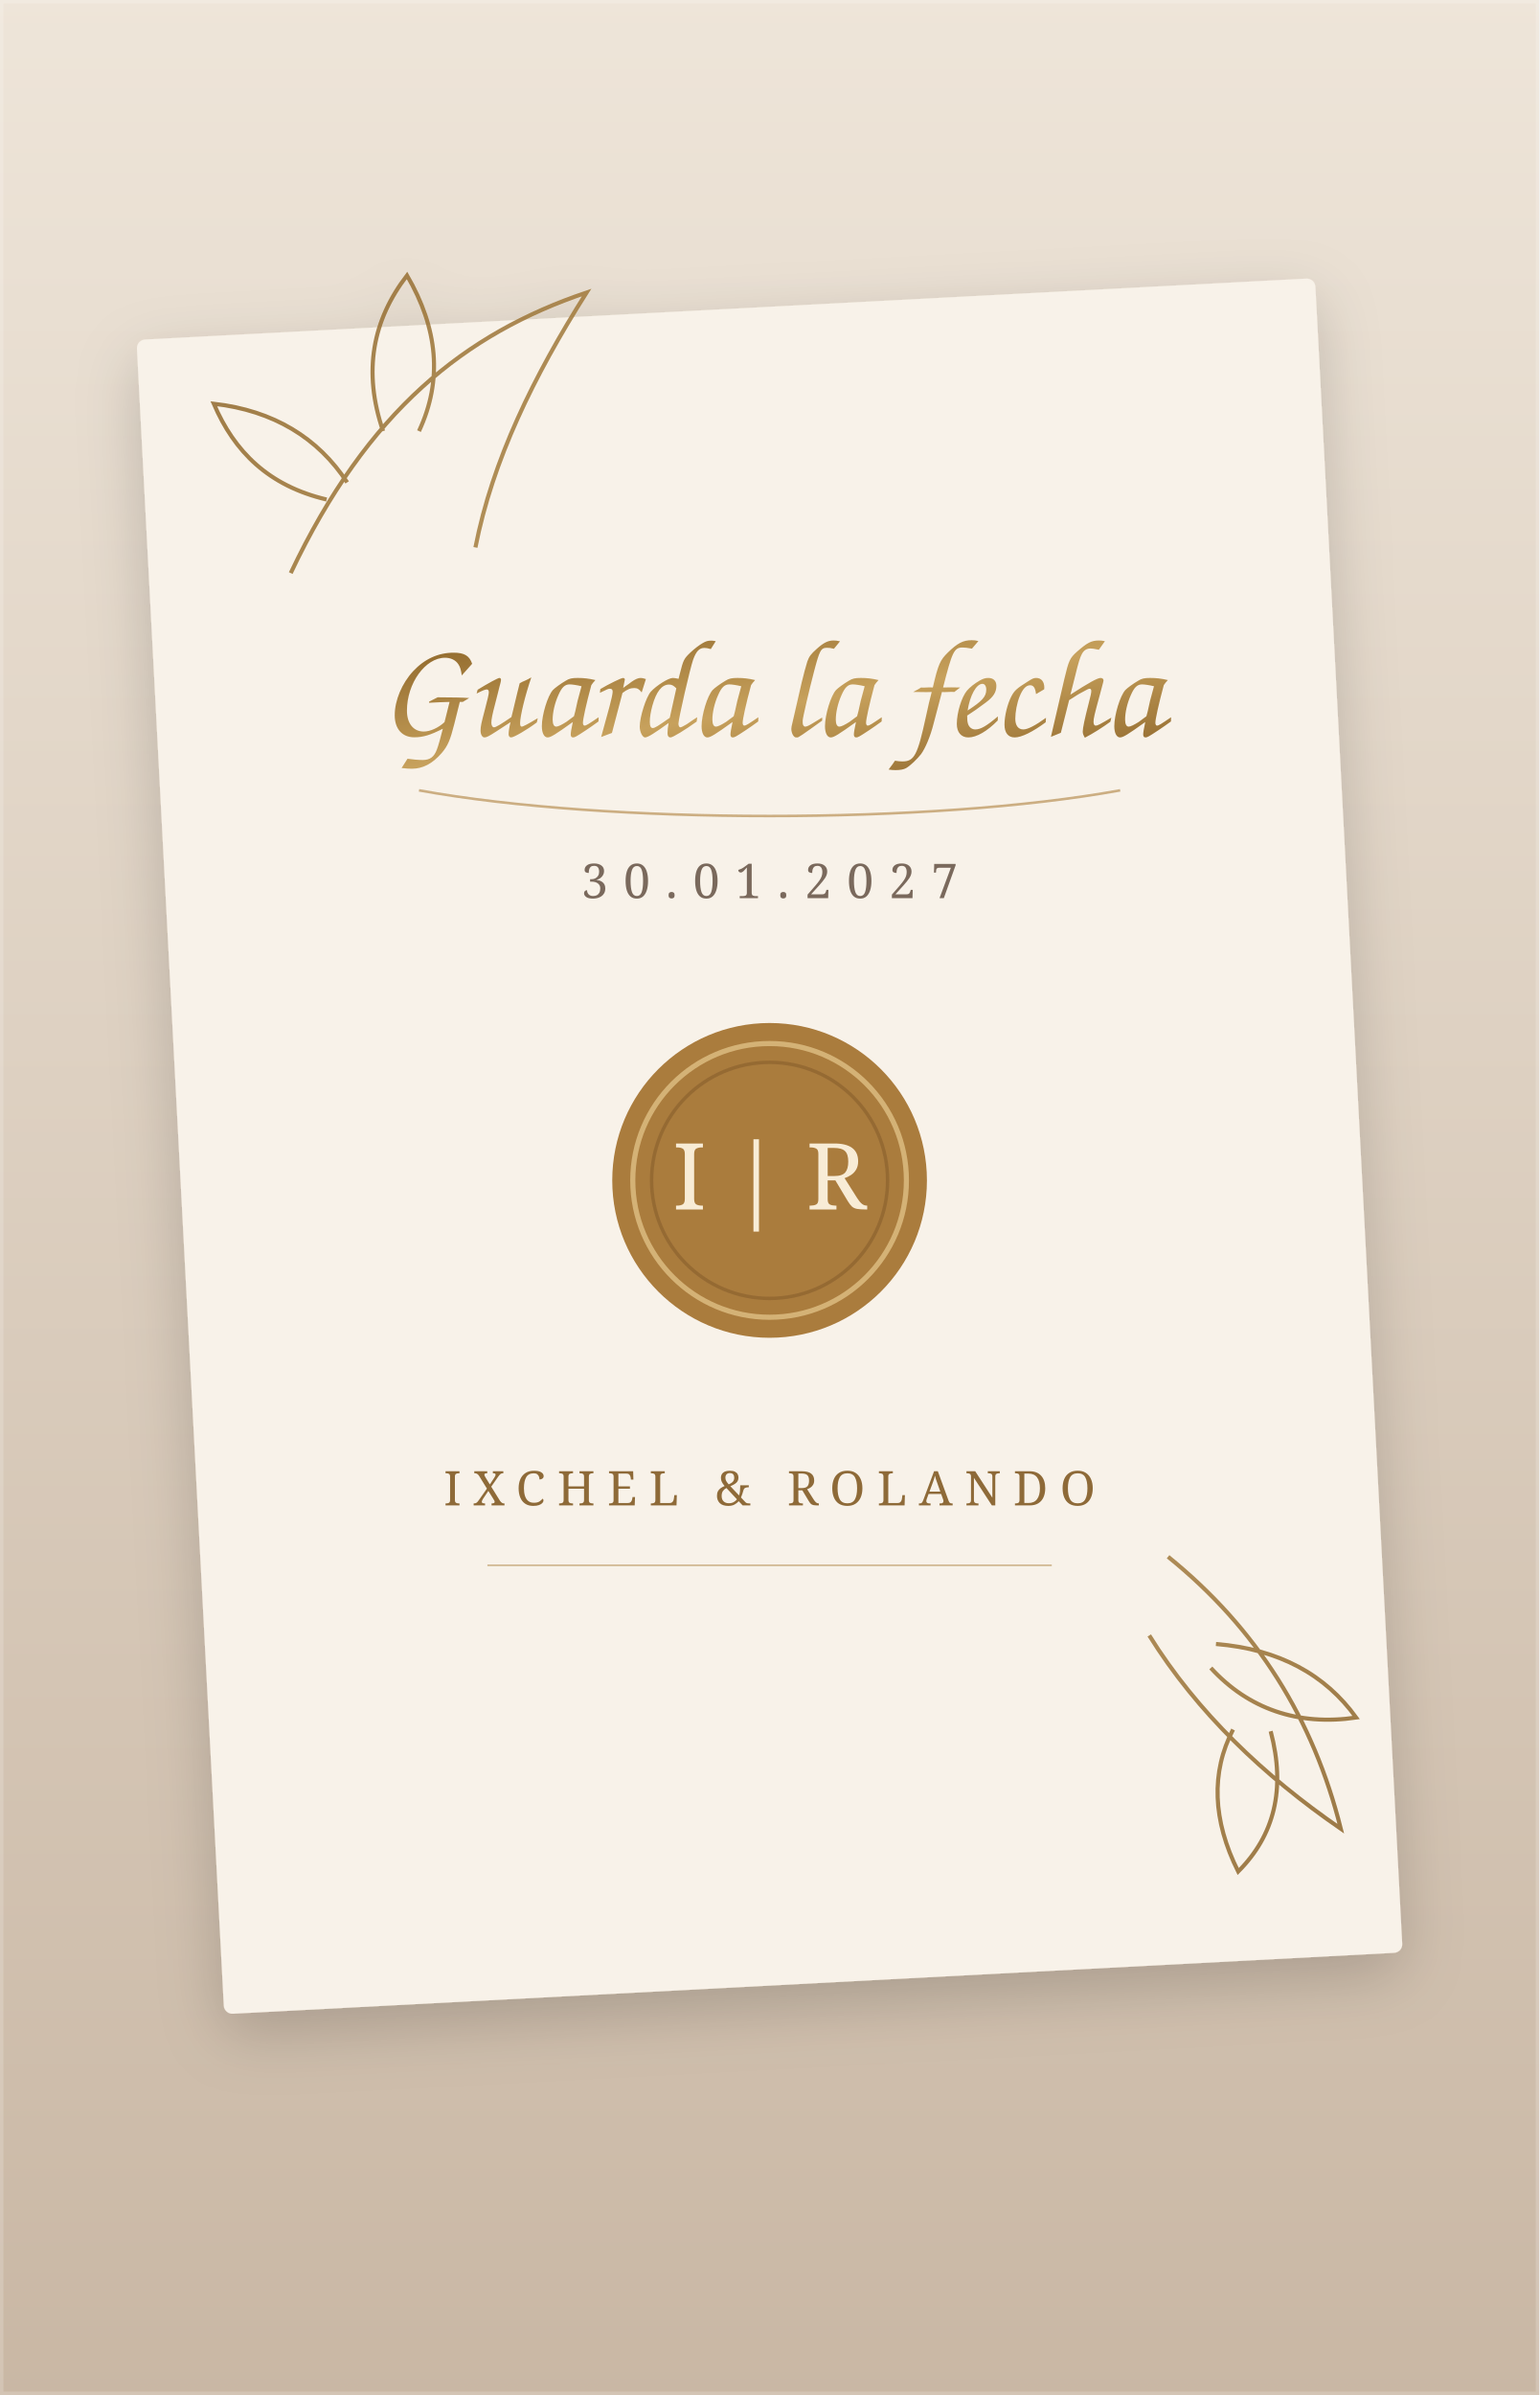
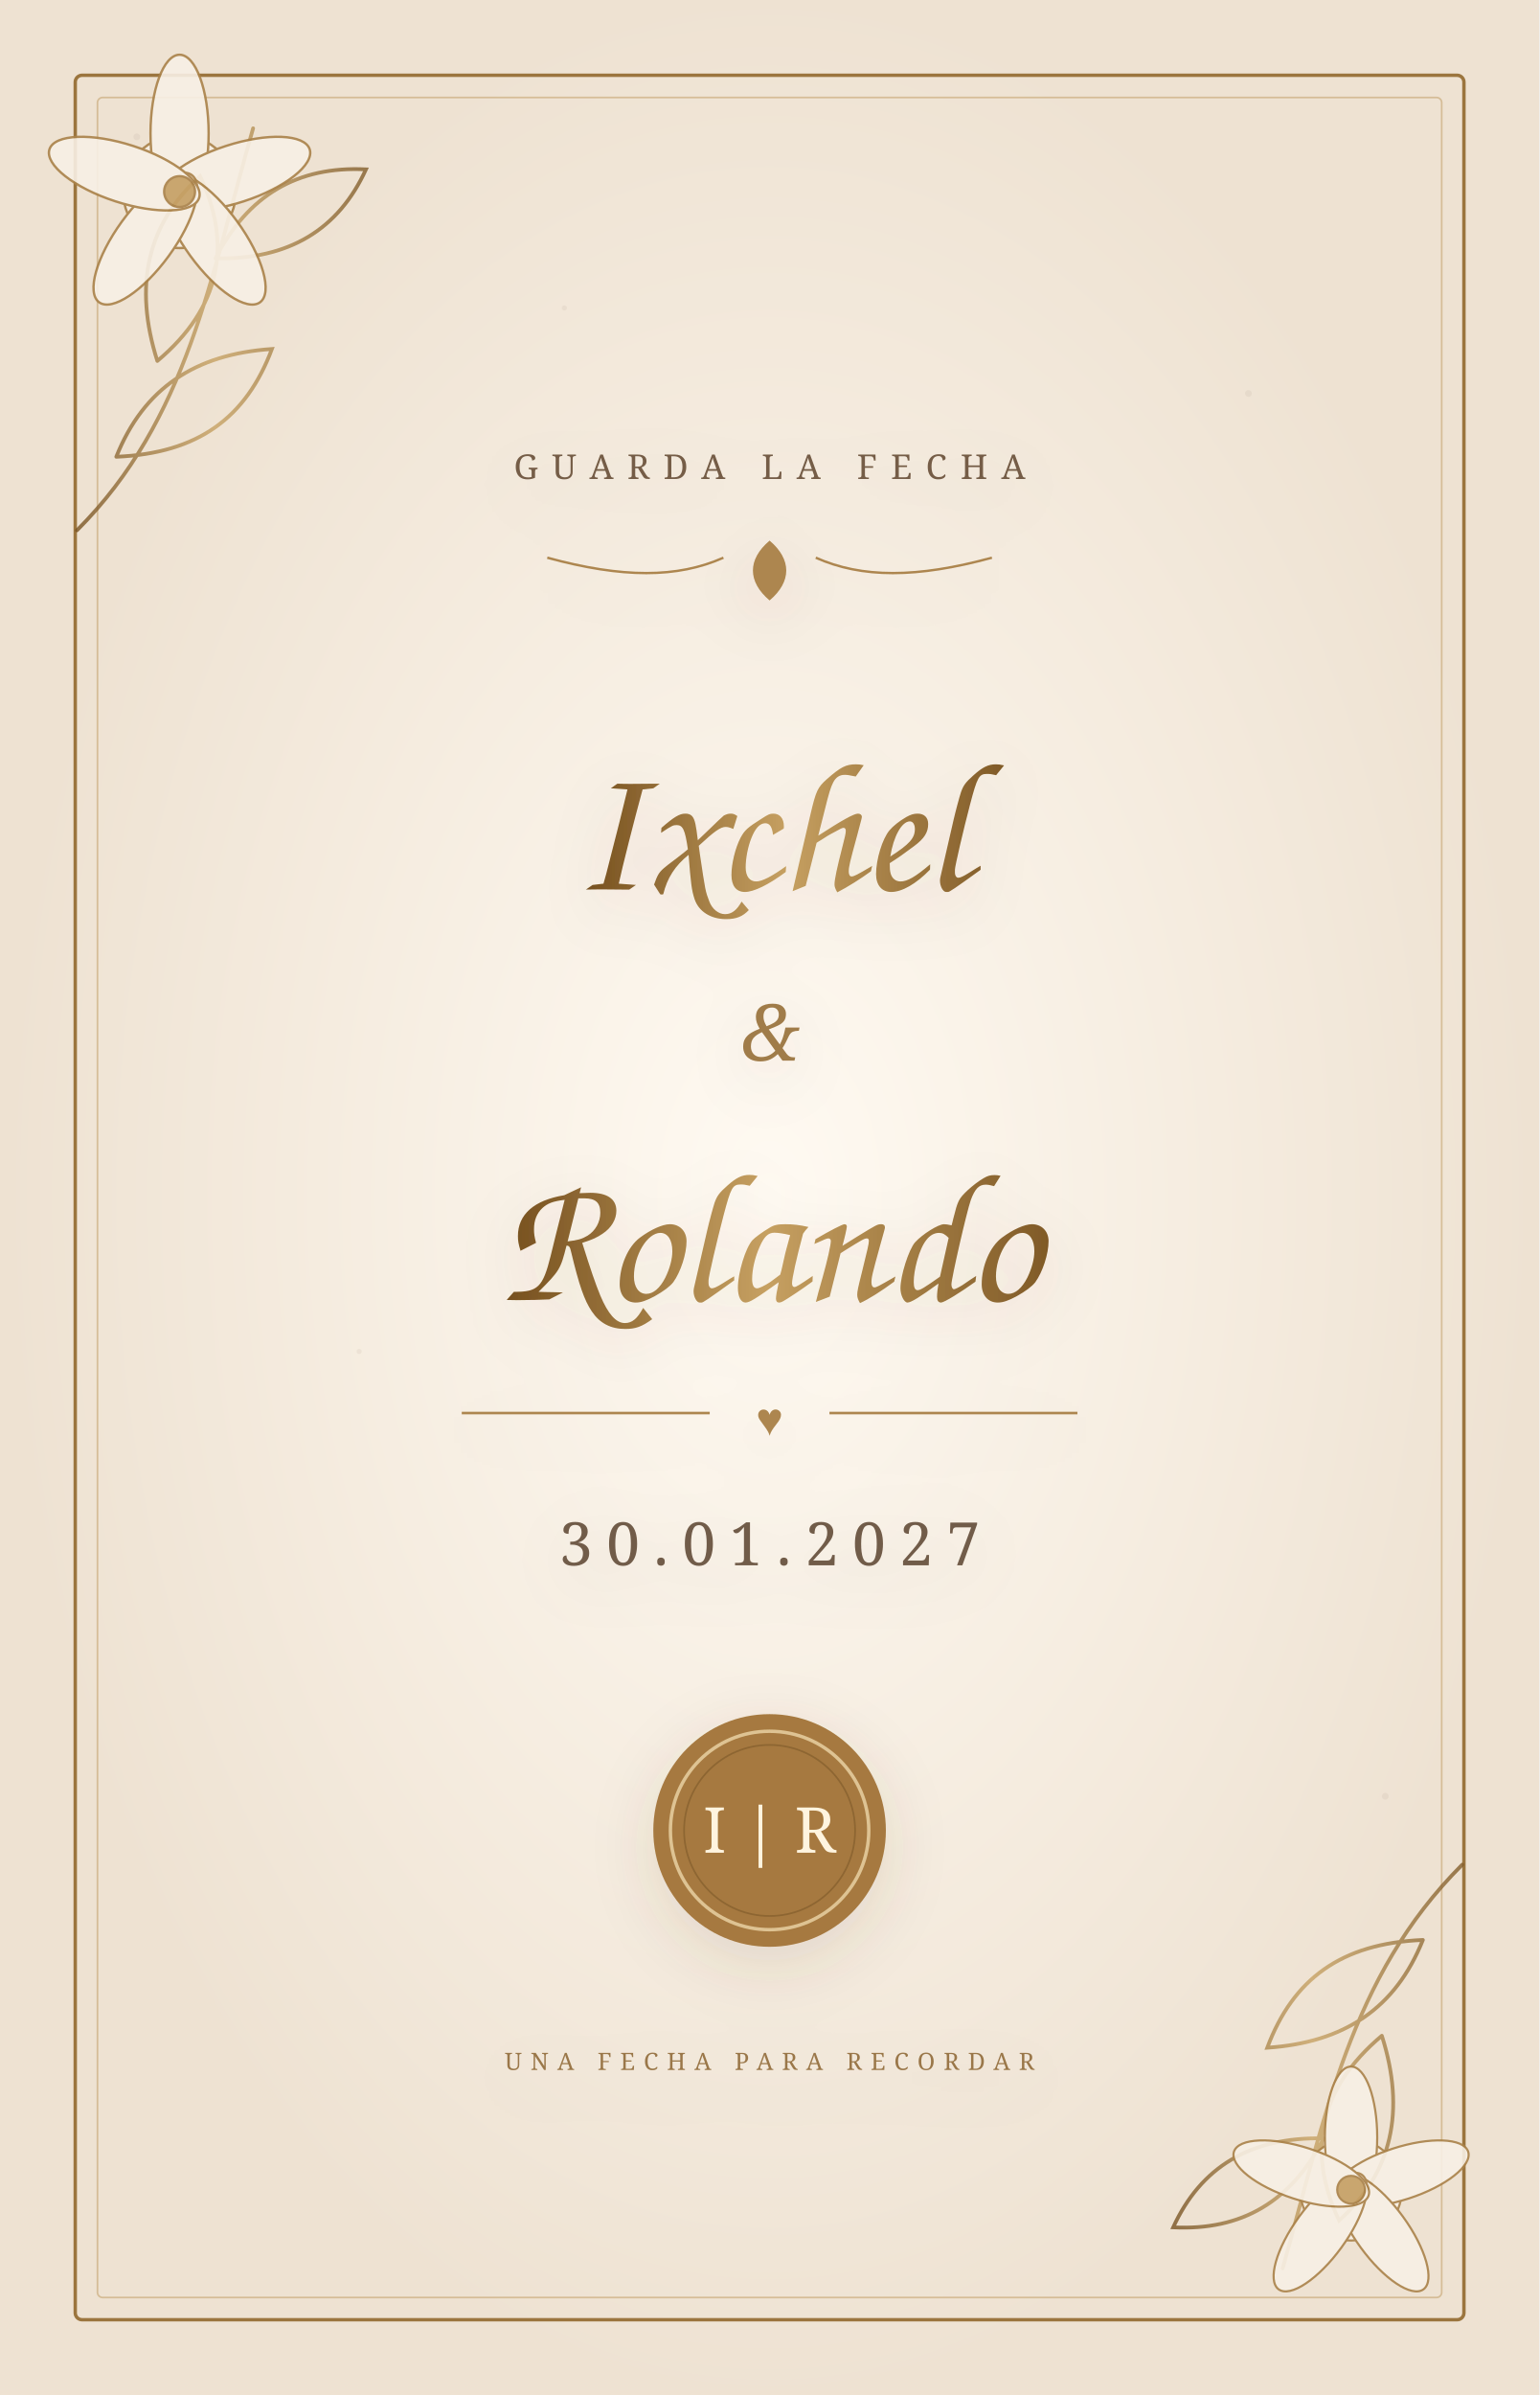
<svg xmlns="http://www.w3.org/2000/svg" viewBox="0 0 900 1400">
  <defs>
-     <linearGradient id="bg" x2="0" y2="1">
-       <stop stop-color="#eee5d9" />
-       <stop offset="1" stop-color="#c9b7a4" />
+     <radialGradient id="paper">
+       <stop stop-color="#fffaf2" />
+       <stop offset="1" stop-color="#eee2d2" />
+     </radialGradient>
+     <linearGradient id="gold">
+       <stop stop-color="#76501f" />
+       <stop offset=".48" stop-color="#c6a061" />
+       <stop offset="1" stop-color="#805a27" />
    </linearGradient>
-     <filter id="sh">
-       <feDropShadow dx="0" dy="12" stdDeviation="18" flood-opacity=".18" />
+     <filter id="shadow">
+       <feDropShadow dx="0" dy="10" stdDeviation="18" flood-color="#604b36" flood-opacity=".13" />
    </filter>
-     <linearGradient id="gold" x2="1" y2="1">
-       <stop stop-color="#8c6428" />
-       <stop offset=".5" stop-color="#c7a15c" />
-       <stop offset="1" stop-color="#8a6228" />
-     </linearGradient>
  </defs>
-   <rect width="900" height="1400" fill="url(#bg)" />
-   <path d="M0 0h900v1400H0z" fill="none" stroke="#fff" stroke-opacity=".18" stroke-width="4" />
-   <g filter="url(#sh)">
-     <rect x="105" y="180" width="690" height="980" rx="5" fill="#f8f2e9" transform="rotate(-3 450 670)" />
-     <g fill="none" stroke="url(#gold)" stroke-width="2.4" opacity=".85">
-       <path d="M170 335c45-95 102-140 173-164-31 49-55 98-65 149M191 292c-34-8-54-28-66-56 35 4 61 20 78 46M224 252c-12-35-6-65 14-91 18 31 21 61 7 91M683 910c52 42 85 95 101 159-45-31-84-68-112-113M711 961c37 3 64 18 82 43-34 5-63-5-85-29M743 1012c9 34 2 61-19 82-15-30-16-58-3-83" />
+   <rect width="900" height="1400" fill="url(#paper)" />
+   <g opacity=".08" fill="#806c54">
+     <circle cx="80" cy="80" r="2" />
+     <circle cx="330" cy="180" r="1.5" />
+     <circle cx="730" cy="230" r="2" />
+     <circle cx="210" cy="790" r="1.5" />
+     <circle cx="810" cy="1050" r="2" />
+   </g>
+   <rect x="44" y="44" width="812" height="1312" rx="4" fill="none" stroke="#9b753e" stroke-width="2" />
+   <rect x="57" y="57" width="786" height="1286" rx="3" fill="none" stroke="#c5a46f" stroke-width="1" opacity=".6" />
+   <g fill="none" stroke="url(#gold)" stroke-width="2.2" stroke-linecap="round" opacity=".78">
+     <path d="M45 310C110 245 123 162 148 75M68 267c48-2 76-23 91-63-45 3-75 23-91 63M92 211c-14-44-6-80 25-108 19 40 12 77-25 108M126 151c43 1 72-17 88-52-40-2-69 15-88 52" />
+     <path d="M855 1090c-66 66-80 148-105 236M832 1134c-48 2-76 23-91 63 45-3 75-23 91-63M808 1190c14 44 6 80-25 108-19-40-12-77 25-108M774 1250c-43-1-72 17-88 52 40 2 69-15 88-52" />
+   </g>
+   <g fill="#f7f0e4" stroke="#aa8249" stroke-width="1.4" opacity=".9">
+     <g transform="translate(105 112)">
+       <circle r="33" />
+       <ellipse rx="17" ry="46" transform="rotate(0) translate(0 -34)" />
+       <ellipse rx="17" ry="46" transform="rotate(72) translate(0 -34)" />
+       <ellipse rx="17" ry="46" transform="rotate(144) translate(0 -34)" />
+       <ellipse rx="17" ry="46" transform="rotate(216) translate(0 -34)" />
+       <ellipse rx="17" ry="46" transform="rotate(288) translate(0 -34)" />
+       <circle r="9" fill="#c5a064" />
    </g>
-     <text x="450" y="430" text-anchor="middle" fill="url(#gold)" font-family="cursive" font-size="82" font-style="italic">Guarda la fecha</text>
-     <path d="M245 462c110 20 300 20 410 0" fill="none" stroke="#b38a4c" stroke-width="1.5" opacity=".65" />
-     <text x="450" y="525" text-anchor="middle" fill="#7a695c" font-family="Georgia,serif" font-size="28" letter-spacing="9">30.01.2027</text>
-     <g transform="translate(450 690)">
-       <circle r="92" fill="#aa7b3d" />
-       <circle r="80" fill="none" stroke="#d4b276" stroke-width="3" />
-       <circle r="69" fill="none" stroke="#8c632f" stroke-width="2" opacity=".7" />
-       <text x="0" y="17" text-anchor="middle" fill="#f8ecd6" font-family="Georgia,serif" font-size="54">I | R</text>
+     <g transform="translate(790 1280) scale(.9)">
+       <circle r="33" />
+       <ellipse rx="17" ry="46" transform="translate(0 -34)" />
+       <ellipse rx="17" ry="46" transform="rotate(72) translate(0 -34)" />
+       <ellipse rx="17" ry="46" transform="rotate(144) translate(0 -34)" />
+       <ellipse rx="17" ry="46" transform="rotate(216) translate(0 -34)" />
+       <ellipse rx="17" ry="46" transform="rotate(288) translate(0 -34)" />
+       <circle r="9" fill="#c5a064" />
    </g>
-     <text x="450" y="880" text-anchor="middle" fill="#8e6a38" font-family="Georgia,serif" font-size="28" letter-spacing="7">IXCHEL &amp; ROLANDO</text>
-     <path d="M285 915h330" stroke="#b38a4c" stroke-width="1" opacity=".55" />
+   </g>
+   <g filter="url(#shadow)">
+     <text x="450" y="280" text-anchor="middle" fill="#755d46" font-family="Georgia,serif" font-size="20" letter-spacing="8">GUARDA LA FECHA</text>
+     <path d="M320 326c44 12 76 12 103 0m54 0c27 12 59 12 103 0" fill="none" stroke="#ad8650" stroke-width="1.4" />
+     <path d="M450 316c-13 11-13 24 0 35 13-11 13-24 0-35z" fill="#ad8650" />
+     <text x="450" y="520" text-anchor="middle" fill="url(#gold)" font-family="cursive" font-size="108" font-style="italic">Ixchel</text>
+     <text x="450" y="620" text-anchor="middle" fill="#a07b48" font-family="Georgia,serif" font-size="46" font-style="italic">&amp;</text>
+     <text x="450" y="760" text-anchor="middle" fill="url(#gold)" font-family="cursive" font-size="108" font-style="italic">Rolando</text>
+     <path d="M270 826h145m70 0h145" stroke="#ad8650" stroke-width="1.5" />
+     <text x="450" y="839" text-anchor="middle" fill="#ad8650" font-size="27">♥</text>
+     <text x="450" y="915" text-anchor="middle" fill="#715b49" font-family="Georgia,serif" font-size="35" letter-spacing="8">30.01.2027</text>
+     <g transform="translate(450 1070)">
+       <circle r="68" fill="#a6793f" />
+       <circle r="58" fill="none" stroke="#dec393" stroke-width="2" />
+       <circle r="50" fill="none" stroke="#795528" opacity=".55" />
+       <text y="13" text-anchor="middle" fill="#fff4df" font-family="Georgia,serif" font-size="37">I | R</text>
+     </g>
+     <text x="450" y="1210" text-anchor="middle" fill="#9a7749" font-family="Georgia,serif" font-size="14" letter-spacing="5">UNA FECHA PARA RECORDAR</text>
  </g>
</svg>
